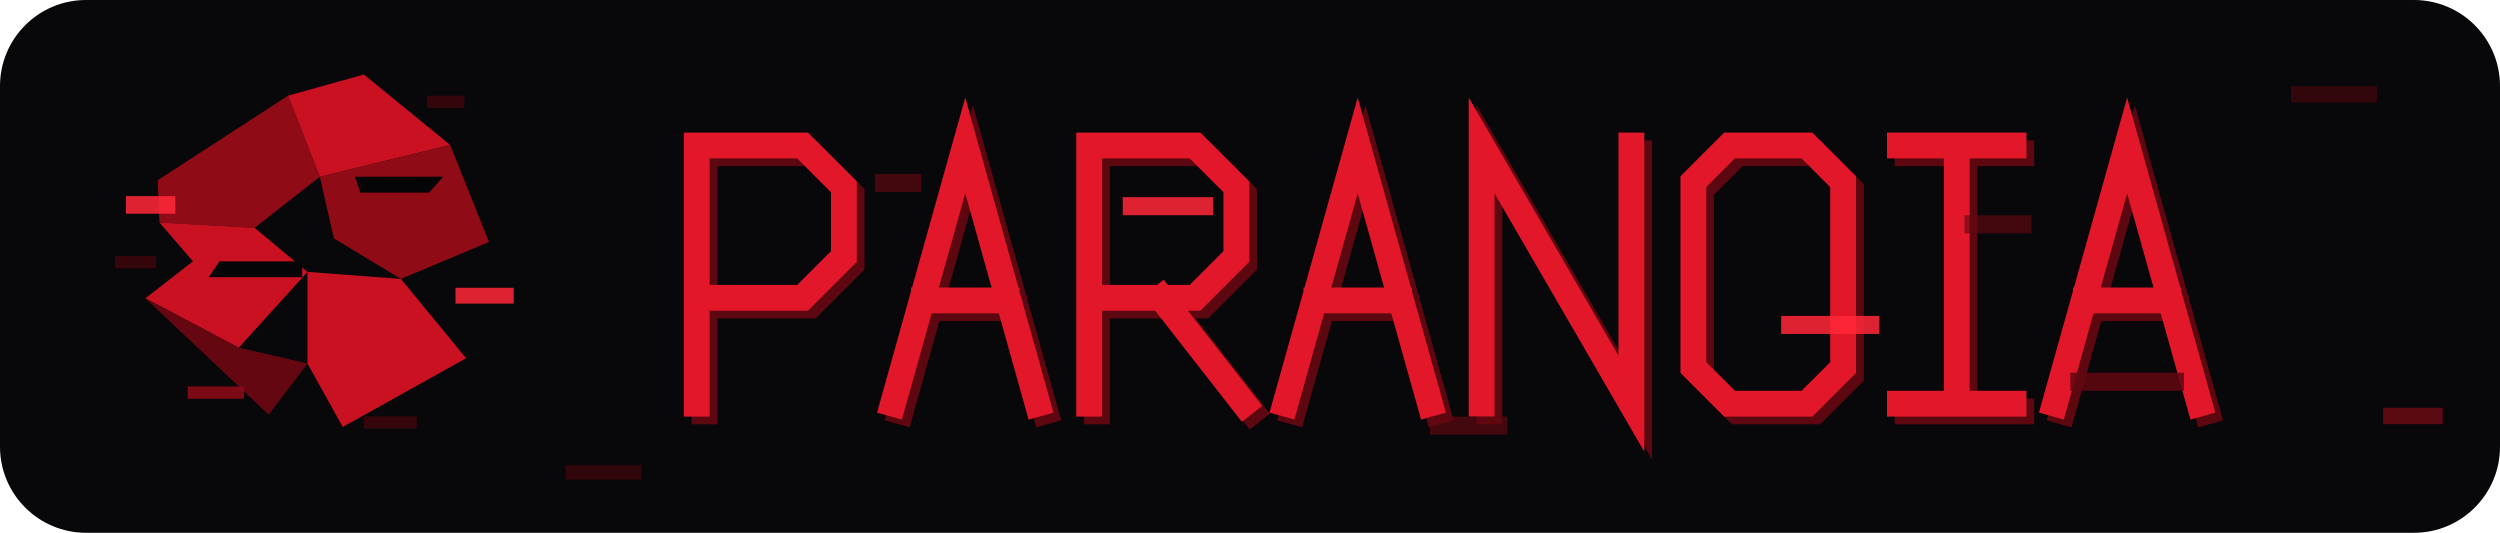
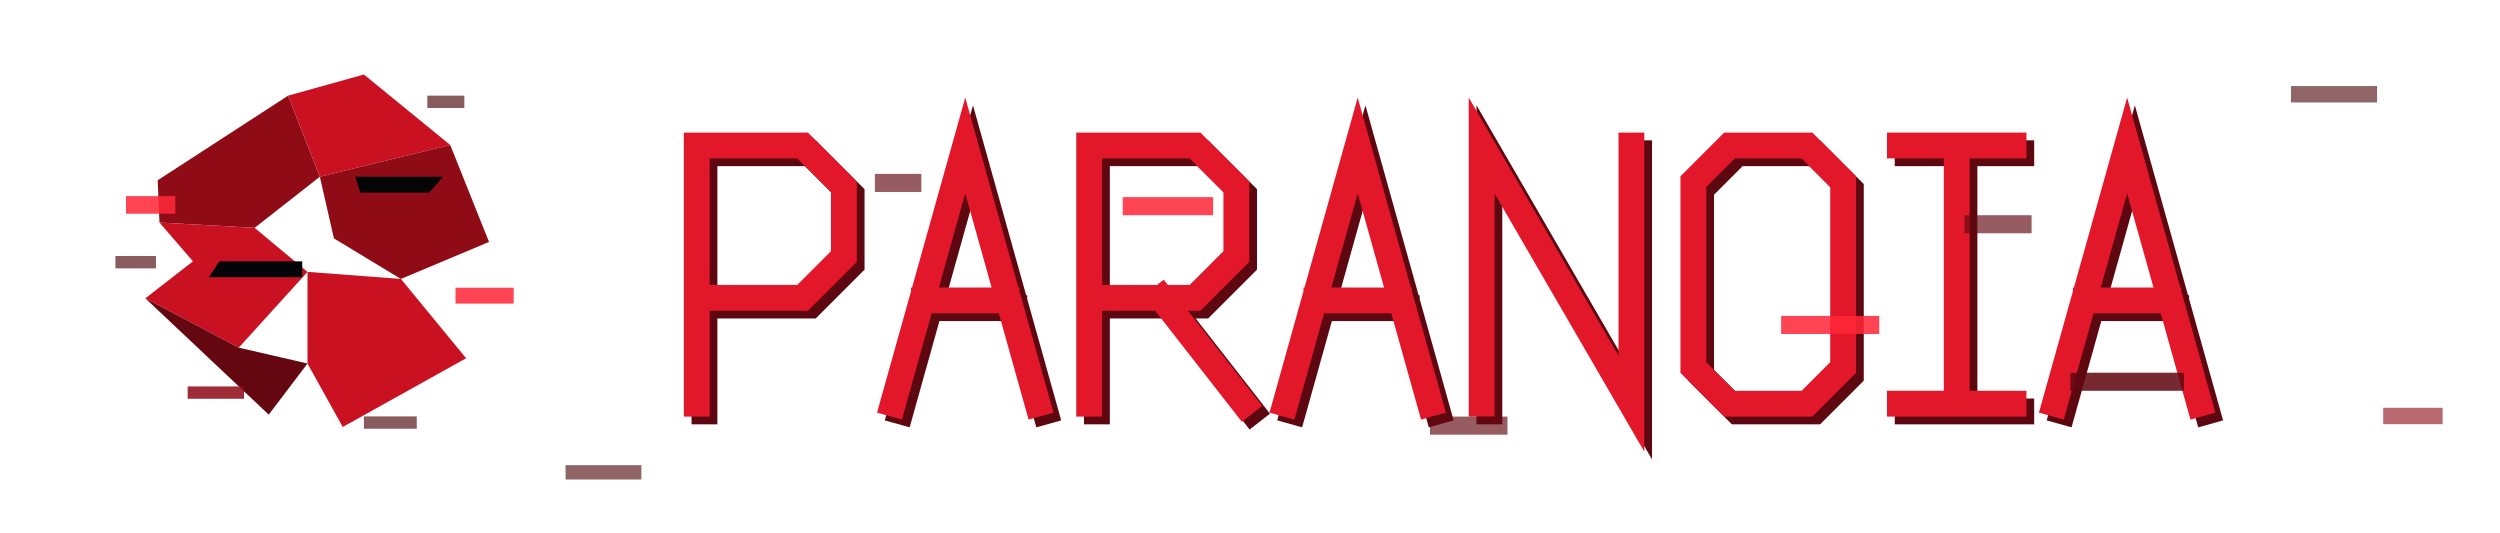
<svg xmlns="http://www.w3.org/2000/svg" viewBox="0 0 1220 260" shape-rendering="geometricPrecision">
  <style>
-     .panel { fill: #08070a; stroke: #251015; stroke-width: 0; }
+     .panel { fill: none; }
    .void  { fill: #050406; }
    .red-deep { fill: #650710; }
    .red-dark { fill: #8f0b16; }
    .red-main { fill: #c91122; }
    .red-hot  { fill: #ff2738; }
    .red-dim  { fill: #4a060c; }
    .word-stroke { fill: none; stroke: #e3172a; stroke-width: 10; stroke-linecap: square; stroke-linejoin: miter; }
    .word-shadow { fill: none; stroke: #5d0710; stroke-width: 10; stroke-linecap: square; stroke-linejoin: miter; }
    .word-hot  { fill: #ff2738; }
    .word-dark { fill: #610710; }
  </style>
  <rect id="combined-lockup-field" class="panel" width="1220" height="260" rx="42" />
  <g transform="translate(46,14) scale(0.86)">
    <g id="symbol-motion-shell">
      <animateTransform attributeName="transform" type="translate" calcMode="discrete" begin="0s" keyTimes="0;0.67;0.68;0.69;0.70;1" values="0,0;3,-1;-4,2;2,0;0,0;0,0" dur="7.2s" repeatCount="indefinite" additive="replace" />
      <g id="symbol-memory-wipe">
        <animate attributeName="opacity" calcMode="discrete" begin="0s" keyTimes="0;0.65;0.66;0.67;0.68;0.71;0.72;0.73;1" values="1;0.9;0.6;0.25;0;0.25;0.6;1;1" dur="7.2s" repeatCount="indefinite" />
        <g id="motion-split-left">
          <animateTransform attributeName="transform" type="translate" calcMode="discrete" begin="0s" keyTimes="0;0.65;0.66;0.67;0.68;0.71;0.72;0.73;1" values="0,0;-10,0;-35,0;-65,0;-90,0;-45,0;-15,0;0,0;0,0" dur="7.2s" repeatCount="indefinite" additive="replace" />
          <path id="symbol-left-upper-facet" class="red-dark" d="M36 86L110 38L128 84L91 113L37 110Z" />
          <path id="symbol-left-middle-facet" class="red-main" d="M37 110L91 113L121 138L82 181L29 153L56 132Z" />
          <path id="symbol-left-lower-facet" class="red-deep" d="M29 153L82 181L121 190L99 219Z" />
        </g>
        <g id="motion-split-right">
          <animateTransform attributeName="transform" type="translate" calcMode="discrete" begin="0s" keyTimes="0;0.65;0.66;0.67;0.68;0.71;0.72;0.73;1" values="0,0;12,0;40,0;75,0;105,0;52,0;18,0;0,0;0,0" dur="7.2s" repeatCount="indefinite" additive="replace" />
          <path id="symbol-top-right-facet" class="red-main" d="M110 38L153 26L202 66L128 84Z" />
          <path id="symbol-right-middle-facet" class="red-dark" d="M128 84L202 66L224 121L174 142L136 119Z" />
          <path id="symbol-right-lower-facet" class="red-main" d="M121 138L174 142L211 187L141 226L121 190Z" />
        </g>
        <g id="motion-signal-tear" opacity="0.86">
          <animate attributeName="opacity" calcMode="discrete" begin="0s" keyTimes="0;0.60;0.61;0.62;0.63;0.64;1" values="0.86;1;0;1;0.42;0.86;0.86" dur="2.35s" repeatCount="indefinite" />
          <rect id="symbol-tear-left" class="red-hot" x="18" y="95" width="28" height="10">
            <animateTransform attributeName="transform" type="translate" calcMode="discrete" begin="0s" keyTimes="0;0.60;0.61;0.62;1" values="0,0;-16,0;11,0;-5,0;0,0" dur="2.35s" repeatCount="indefinite" additive="replace" />
          </rect>
          <rect id="symbol-tear-right" class="red-hot" x="205" y="147" width="33" height="9">
            <animateTransform attributeName="transform" type="translate" calcMode="discrete" begin="0s" keyTimes="0;0.60;0.61;0.62;1" values="0,0;20,0;-12,0;7,0;0,0" dur="2.35s" repeatCount="indefinite" additive="replace" />
          </rect>
          <rect id="symbol-tear-lower" class="red-dark" x="53" y="203" width="32" height="7">
            <animateTransform attributeName="transform" type="translate" calcMode="discrete" begin="0s" keyTimes="0;0.60;0.61;0.62;1" values="0,0;-10,0;15,0;4,0;0,0" dur="2.35s" repeatCount="indefinite" additive="replace" />
          </rect>
        </g>
        <g id="motion-jitter-fragments" opacity="0.66">
          <animate attributeName="opacity" calcMode="discrete" begin="0s" keyTimes="0;0.56;0.57;0.58;0.59;1" values="0.66;1;0;1;0.66;0.66" dur="1.1s" repeatCount="indefinite" />
          <animateTransform attributeName="transform" type="translate" calcMode="discrete" begin="0s" keyTimes="0;0.56;0.57;0.58;0.59;1" values="0,0;12,-3;-9,2;4,1;0,0;0,0" dur="1.1s" repeatCount="indefinite" additive="replace" />
          <rect id="symbol-jitter-top" class="red-dim" x="189" y="38" width="21" height="7" />
          <rect id="symbol-jitter-left" class="red-dim" x="12" y="129" width="23" height="7" />
          <rect id="symbol-jitter-bottom" class="red-dim" x="153" y="220" width="30" height="7" />
        </g>
        <g id="motion-digital-collapse">
          <animate attributeName="opacity" calcMode="discrete" begin="0s" keyTimes="0;0.87;0.88;0.89;0.90;1" values="1;0;1;0;1;1" dur="7.2s" repeatCount="indefinite" />
          <animateTransform attributeName="transform" type="translate" calcMode="discrete" begin="0s" keyTimes="0;0.87;0.88;0.89;0.90;1" values="0,0;9,0;-7,0;3,0;0,0;0,0" dur="7.2s" repeatCount="indefinite" additive="replace" />
          <path id="symbol-collapse-cut-a" class="void" d="M71 132H118V141H65Z" />
          <path id="symbol-collapse-cut-b" class="void" d="M148 84H198L190 93H151Z" />
        </g>
      </g>
      <g id="symbol-memory-shards" opacity="0">
        <animate attributeName="opacity" calcMode="discrete" begin="0s" keyTimes="0;0.65;0.66;0.67;0.68;0.71;0.72;1" values="0;1;0.85;1;0;1;0;0" dur="7.2s" repeatCount="indefinite" />
        <rect id="memory-shard-a" class="red-hot" x="36" y="73" width="156" height="8">
          <animateTransform attributeName="transform" type="translate" calcMode="discrete" begin="0s" keyTimes="0;0.65;0.66;0.67;0.68;0.71;1" values="0,0;-18,-2;26,0;-42,-1;58,1;-24,0;0,0" dur="7.2s" repeatCount="indefinite" additive="replace" />
        </rect>
        <rect id="memory-shard-b" class="red-dark" x="18" y="116" width="198" height="7">
          <animateTransform attributeName="transform" type="translate" calcMode="discrete" begin="0s" keyTimes="0;0.65;0.66;0.67;0.68;0.71;1" values="0,0;22,1;-31,-1;46,0;-54,2;18,-1;0,0" dur="7.2s" repeatCount="indefinite" additive="replace" />
        </rect>
        <rect id="memory-shard-c" class="red-main" x="54" y="154" width="168" height="8">
          <animateTransform attributeName="transform" type="translate" calcMode="discrete" begin="0s" keyTimes="0;0.65;0.66;0.67;0.68;0.71;1" values="0,0;-12,2;38,-2;-34,1;62,0;-28,1;0,0" dur="7.2s" repeatCount="indefinite" additive="replace" />
        </rect>
        <rect id="memory-shard-d" class="red-dim" x="74" y="197" width="112" height="7">
          <animateTransform attributeName="transform" type="translate" calcMode="discrete" begin="0s" keyTimes="0;0.65;0.66;0.67;0.68;0.71;1" values="0,0;30,-1;-26,1;52,-2;-60,0;22,1;0,0" dur="7.2s" repeatCount="indefinite" additive="replace" />
        </rect>
      </g>
    </g>
  </g>
  <g transform="translate(340,71) scale(1.26)">
    <g id="wordmark-motion-shell">
      <animateTransform attributeName="transform" type="translate" calcMode="discrete" begin="0s" keyTimes="0;0.67;0.68;0.69;0.70;1" values="0,0;-3,1;4,-1;-1,0;0,0;0,0" dur="7.2s" repeatCount="indefinite" additive="replace" />
      <g id="wordmark-base">
        <g id="word-P" transform="translate(0,0)">
          <path class="word-shadow" d="M3 103V3H44L60 19V46L44 62H3" />
          <path class="word-stroke" d="M0 100V0H41L57 16V43L41 59H0" />
        </g>
        <g id="word-A-1" transform="translate(76,0)">
          <path class="word-shadow" d="M3 103L31 3L59 103M15 63H47" />
          <path class="word-stroke" d="M0 100L28 0L56 100M12 60H44" />
        </g>
        <g id="word-R" transform="translate(152,0)">
          <path class="word-shadow" d="M3 103V3H44L60 19V46L44 62H3M31 62L63 103" />
          <path class="word-stroke" d="M0 100V0H41L57 16V43L41 59H0M28 59L60 100" />
        </g>
        <g id="word-A-2" transform="translate(228,0)">
          <path class="word-shadow" d="M3 103L31 3L59 103M15 63H47" />
          <path class="word-stroke" d="M0 100L28 0L56 100M12 60H44" />
        </g>
        <g id="word-N" transform="translate(304,0)">
          <path class="word-shadow" d="M3 103V3L61 103V3" />
          <path class="word-stroke" d="M0 100V0L58 100V0" />
        </g>
        <g id="word-O" transform="translate(386,0)">
          <path class="word-shadow" d="M17 3H47L61 17V89L47 103H17L3 89V17Z" />
          <path class="word-stroke" d="M14 0H44L58 14V86L44 100H14L0 86V14Z" />
        </g>
        <g id="word-I" transform="translate(466,0)">
          <path class="word-shadow" d="M3 3H47M25 3V103M3 103H47" />
          <path class="word-stroke" d="M0 0H44M22 0V100M0 100H44" />
        </g>
        <g id="word-A-3" transform="translate(526,0)">
          <path class="word-shadow" d="M3 103L31 3L59 103M15 63H47" />
          <path class="word-stroke" d="M0 100L28 0L56 100M12 60H44" />
        </g>
      </g>
      <g id="wordmark-motion-signal-tear" opacity="0.86">
        <animate attributeName="opacity" calcMode="discrete" begin="0s" keyTimes="0;0.60;0.61;0.62;0.63;0.64;1" values="0.86;1;0;1;0.42;0.86;0.86" dur="2.35s" repeatCount="indefinite" />
        <rect id="wordmark-tear-a" class="word-hot" x="165" y="20" width="35" height="7">
          <animateTransform attributeName="transform" type="translate" calcMode="discrete" begin="0s" keyTimes="0;0.60;0.61;0.62;1" values="0,0;-16,0;11,0;-5,0;0,0" dur="2.35s" repeatCount="indefinite" additive="replace" />
        </rect>
        <rect id="wordmark-tear-b" class="word-hot" x="420" y="66" width="38" height="7">
          <animateTransform attributeName="transform" type="translate" calcMode="discrete" begin="0s" keyTimes="0;0.60;0.61;0.62;1" values="0,0;20,0;-12,0;7,0;0,0" dur="2.35s" repeatCount="indefinite" additive="replace" />
        </rect>
        <rect id="wordmark-tear-c" class="word-dark" x="532" y="88" width="44" height="7">
          <animateTransform attributeName="transform" type="translate" calcMode="discrete" begin="0s" keyTimes="0;0.60;0.61;0.62;1" values="0,0;-10,0;15,0;4,0;0,0" dur="2.35s" repeatCount="indefinite" additive="replace" />
        </rect>
      </g>
      <g id="wordmark-motion-jitter-fragments" opacity="0.66">
        <animate attributeName="opacity" calcMode="discrete" begin="0s" keyTimes="0;0.56;0.57;0.58;0.59;1" values="0.66;1;0;1;0.66;0.66" dur="1.1s" repeatCount="indefinite" />
        <animateTransform attributeName="transform" type="translate" calcMode="discrete" begin="0s" keyTimes="0;0.56;0.57;0.58;0.59;1" values="0,0;12,-3;-9,2;4,1;0,0;0,0" dur="1.1s" repeatCount="indefinite" additive="replace" />
        <rect id="wordmark-jitter-a" class="word-dark" x="69" y="11" width="18" height="7" />
        <rect id="wordmark-jitter-b" class="word-dark" x="284" y="105" width="30" height="7" />
        <rect id="wordmark-jitter-c" class="word-dark" x="491" y="27" width="26" height="7" />
      </g>
    </g>
  </g>
  <g id="combined-lockup-corruption-burst" opacity="0.62">
    <animate attributeName="opacity" calcMode="discrete" begin="0s" keyTimes="0;0.64;0.65;0.66;0.67;1" values="0.62;1;0;1;0.62;0.62" dur="7.2s" repeatCount="indefinite" />
    <animateTransform attributeName="transform" type="translate" calcMode="discrete" begin="0s" keyTimes="0;0.64;0.65;0.66;0.67;1" values="0,0;-22,-2;18,3;-6,0;0,0;0,0" dur="7.2s" repeatCount="indefinite" additive="replace" />
    <rect id="combined-burst-a" class="red-dim" x="1118" y="42" width="42" height="8" />
    <rect id="combined-burst-b" class="red-dark" x="1163" y="199" width="29" height="8" />
    <rect id="combined-burst-c" class="red-dim" x="276" y="227" width="37" height="7" />
  </g>
</svg>
